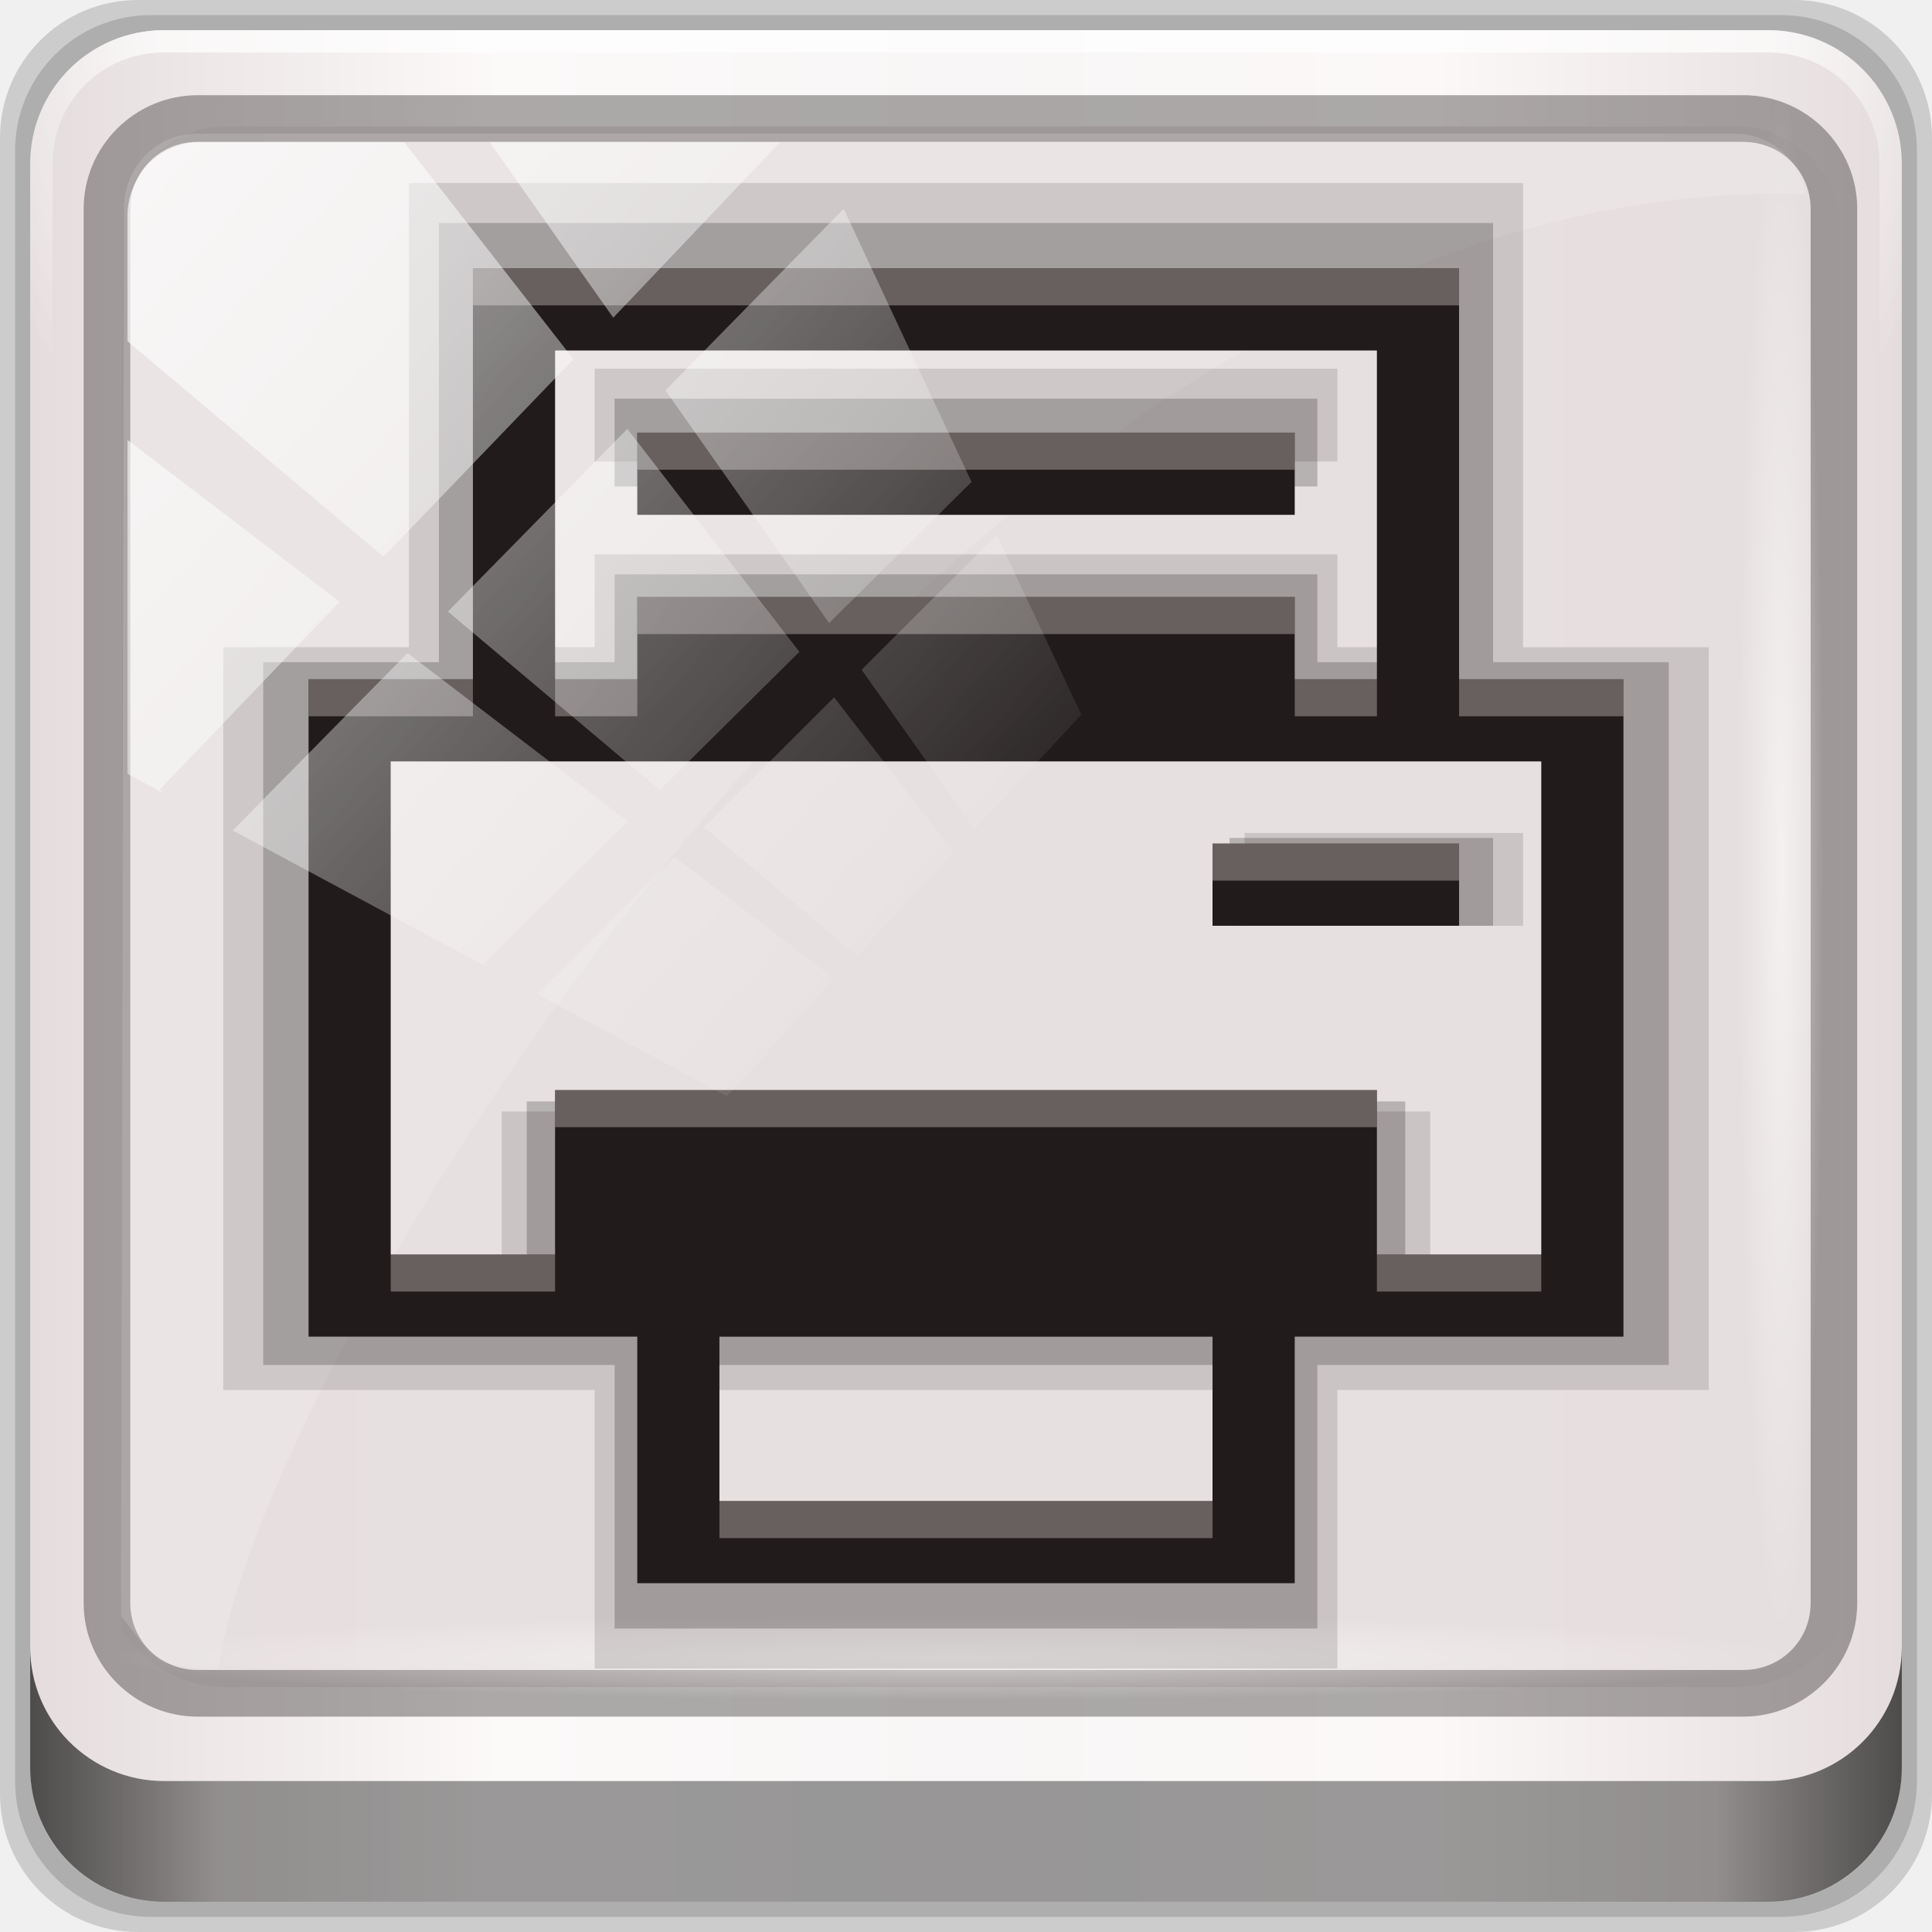
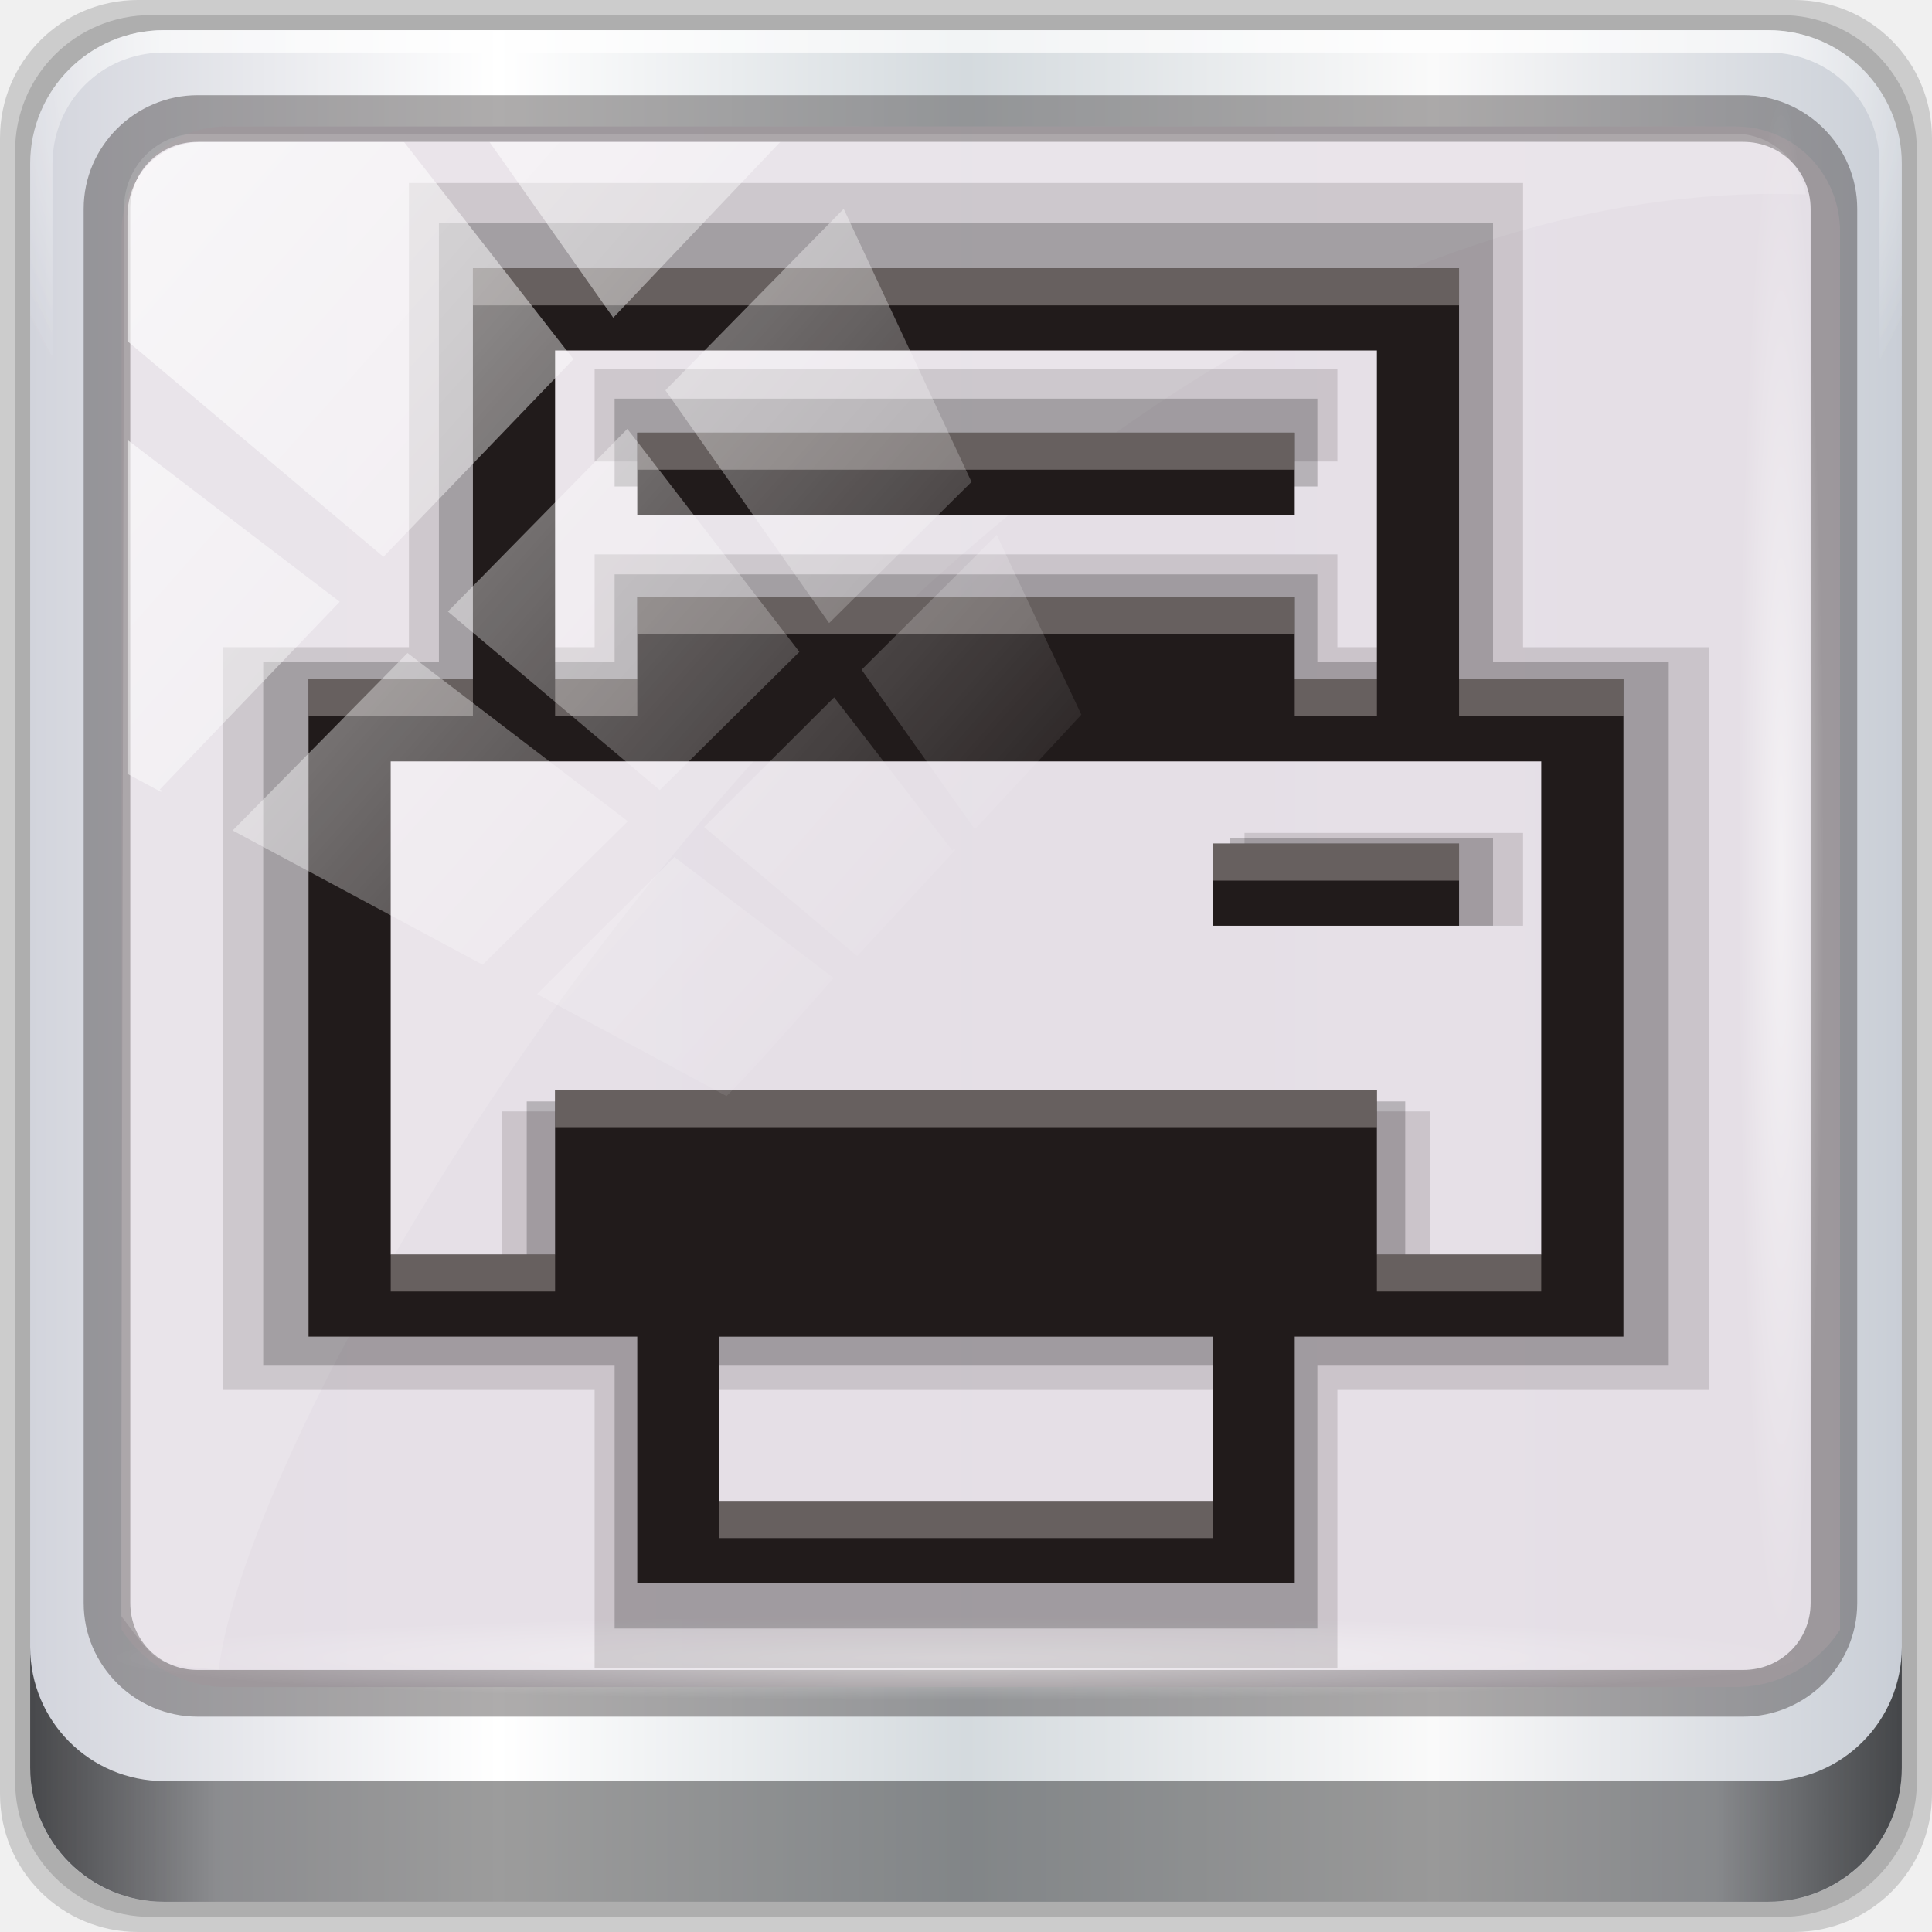
<svg xmlns="http://www.w3.org/2000/svg" xmlns:xlink="http://www.w3.org/1999/xlink" viewBox="0 0 96 96" version="1.1" id="svg6" width="96" height="96">
  <defs id="defs3051">
    <style type="text/css" id="current-color-scheme">
      .ColorScheme-Text {
        color:#4d4d4d;
      }
      </style>
    <linearGradient y2="47" x2="90" y1="47" x1="6" gradientTransform="matrix(1.141506,0,0,1.141506,7.069338,-16.1436)" gradientUnits="userSpaceOnUse" id="linearGradient7426" xlink:href="#linearGradient6139-0" />
    <linearGradient id="linearGradient6139-0">
-       <stop id="stop6141-2" offset="0" style="stop-color:#e5dddd;stop-opacity:1" />
-       <stop style="stop-color:#fcf9f9;stop-opacity:1" offset="0.25" id="stop6151-0" />
-       <stop style="stop-color:#f8f6f6;stop-opacity:1" offset="0.5" id="stop6147-1" />
-       <stop id="stop6149-4" offset="0.75" style="stop-color:#fcf8f8;stop-opacity:1" />
-       <stop id="stop6143-4" offset="1" style="stop-color:#e5dddd;stop-opacity:1" />
+       <stop id="stop6141-2" offset="0" style="stop-color:#d2d4dc;stop-opacity:1" />
+       <stop style="stop-color:#ffffff;stop-opacity:1" offset="0.25" id="stop6151-0" />
+       <stop style="stop-color:#d4dade;stop-opacity:1" offset="0.5" id="stop6147-1" />
+       <stop id="stop6149-4" offset="0.75" style="stop-color:#fafafa;stop-opacity:1" />
+       <stop id="stop6143-4" offset="1" style="stop-color:#c9ced6;stop-opacity:1" />
    </linearGradient>
    <radialGradient r="42" fy="-27" fx="48" cy="-27" cx="48" gradientTransform="matrix(-1.143651,0,0,-0.9333549,212.7619,-20.40058)" gradientUnits="userSpaceOnUse" id="radialGradient7430" xlink:href="#linearGradient4091-0-3-0-7" />
    <linearGradient id="linearGradient4091-0-3-0-7">
      <stop style="stop-color:#ffffff;stop-opacity:1;" offset="0" id="stop4093-3-6-4-2" />
      <stop id="stop4099-6-1-8-3" offset="0.8" style="stop-color:#ffffff;stop-opacity:1;" />
      <stop style="stop-color:#ffffff;stop-opacity:0;" offset="1" id="stop4095-1-0-7-9" />
    </linearGradient>
    <linearGradient y2="88.172" x2="94.5" y1="88.172" x1="1.5" gradientTransform="matrix(1.031038,0,0,1.031038,12.37182,-11.98263)" gradientUnits="userSpaceOnUse" id="linearGradient7460" xlink:href="#linearGradient3832-0-6-1-1" />
    <linearGradient id="linearGradient3832-0-6-1-1">
      <stop style="stop-color:#000000;stop-opacity:1;" offset="0" id="stop3834-6-3-7-1" />
      <stop id="stop3872-2-4" offset="0.1" style="stop-color:#000000;stop-opacity:0.588;" />
      <stop style="stop-color:#000000;stop-opacity:0.588;" offset="0.9" id="stop3844-6-2-7-6" />
      <stop style="stop-color:#000000;stop-opacity:1;" offset="1" id="stop3836-5-0-2-9" />
    </linearGradient>
    <radialGradient r="43.199" fy="44.893" fx="13.948" cy="44.893" cx="13.948" gradientTransform="matrix(1.0054,0,0,0.05071751,47.32267,70.6723)" gradientUnits="userSpaceOnUse" id="radialGradient7462" xlink:href="#linearGradient4133" />
    <linearGradient id="linearGradient4133">
      <stop style="stop-color:#ffffff;stop-opacity:1;" offset="0" id="stop4135" />
      <stop style="stop-color:#ffffff;stop-opacity:0;" offset="1" id="stop4137" />
    </linearGradient>
    <radialGradient r="43.199" fy="44.893" fx="13.948" cy="44.893" cx="13.948" gradientTransform="matrix(0.9158986,0,0,0.05071751,19.70581,-105.8956)" gradientUnits="userSpaceOnUse" id="radialGradient7464" xlink:href="#linearGradient4133" />
    <linearGradient xlink:href="#linearGradient4133" id="linearGradient7128" gradientUnits="userSpaceOnUse" x1="2.771" y1="-28.642" x2="50.528" y2="14.514" />
    <clipPath clipPathUnits="userSpaceOnUse" id="clipPath4156-4">
      <path style="opacity:0.6;fill:#ffffff;fill-opacity:1;stroke:none" d="m 27.046,-55.695 -14.214,13.321 h 0.061 l 15.653,21.771 10.231,-10.546 C 38.562,-32.302 27.468,-54.819 27.046,-55.695 Z M 9.647,-39.383 -5.241,-25.321 15.988,-7.806 26.372,-18.383 Z m 31.491,12.951 -9.741,9.714 8.945,12.458 7.781,-7.555 z m -49.84,4.379 -13.754,12.982 26.283,13.846 0.061,-0.062 -0.123,-0.062 L 13.599,-5.401 -8.702,-22.053 Z m 38.015,7.401 -9.803,9.775 11.579,9.559 7.628,-7.401 -8.669,-11.009 z m 20.187,5.674 -7.383,7.216 6.188,8.542 5.82,-6.137 z m -32.195,6.322 -9.557,9.498 13.662,7.185 7.934,-7.678 z m 23.312,2.374 -7.107,6.938 8.363,6.907 5.361,-5.674 -0.061,-0.092 -0.092,0.123 -6.464,-8.203 z m -8.73,8.542 -7.505,7.339 10.354,5.458 c 1.397,-1.321 5.675,-6.123 5.851,-6.322 z" id="path4158-0" />
    </clipPath>
    <radialGradient r="42" fy="-27" fx="48" cy="-27" cx="48" gradientTransform="matrix(-1.143651,0,0,-0.9333549,212.7619,-20.40058)" gradientUnits="userSpaceOnUse" id="radialGradient1031" xlink:href="#linearGradient4091-0-3-0-7" />
    <radialGradient xlink:href="#linearGradient4091-0-3-0-7" id="radialGradient1064" gradientUnits="userSpaceOnUse" gradientTransform="matrix(-1.143651,0,0,-0.9333549,212.7619,-20.40058)" cx="48" cy="-27" fx="48" fy="-27" r="42" />
  </defs>
  <g transform="translate(3.9847238e-7,-1026.52)" id="layer1">
    <g id="g986" transform="matrix(0.9698962,0,0,0.9698962,-11.99938,1038.142)">
      <path style="display:inline;opacity:0.15;fill:#000000;fill-opacity:1;fill-rule:nonzero;stroke:none;stroke-width:1.031" d="M 104.281,-11.983 H 19.442 c -3.917,0 -7.07,3.153 -7.07,7.07 V 79.927 c 0,3.917 3.153,7.07 7.07,7.07 H 104.281 c 3.917,0 7.07,-3.153 7.07,-7.07 V -4.913 c 0,-3.917 -3.153,-7.07 -7.07,-7.07 z" id="path3288" />
      <path id="path4085" d="M 103.619,-11.209 H 20.105 c -3.856,0 -6.96,3.104 -6.96,6.96 V 79.264 c 0,3.856 3.104,6.96 6.96,6.96 h 83.514 c 3.856,0 6.96,-3.104 6.96,-6.96 V -4.25 c 0,-3.856 -3.104,-6.96 -6.96,-6.96 z" style="display:inline;opacity:0.15;fill:#000000;fill-opacity:1;fill-rule:nonzero;stroke:none;stroke-width:1.031" />
      <path style="display:inline;opacity:1;fill:url(#linearGradient7426);fill-opacity:1;fill-rule:nonzero;stroke:none;stroke-width:1.031" d="M 102.956,-10.436 H 20.767 c -3.794,0 -6.849,3.055 -6.849,6.849 V 78.601 c 0,3.794 3.055,6.849 6.849,6.849 h 82.188 c 3.794,0 6.849,-3.055 6.849,-6.849 V -3.587 c 0,-3.794 -3.055,-6.849 -6.849,-6.849 z" id="rect4251-1" />
-       <path style="display:inline;opacity:0.963;fill:#e6dfdf;fill-opacity:1;fill-rule:nonzero;stroke:none;stroke-width:1.077" d="m 23.969,-5.505 c -2.993,0 -5.368,2.39 -5.368,5.4 v 22.377 7.56 41.682 c 1.15,1.759 3.11,2.936 5.368,2.936 h 4.295 68.714 4.295 c 2.258,0 4.219,-1.177 5.368,-2.936 V 29.832 22.271 -0.105 c 0,-3.01 -2.376,-5.4 -5.368,-5.4 z" id="path1100" />
+       <path style="display:inline;opacity:0.963;fill:#e5dfe6;fill-opacity:1;fill-rule:nonzero;stroke:none;stroke-width:1.077" d="m 23.969,-5.505 c -2.993,0 -5.368,2.39 -5.368,5.4 v 22.377 7.56 41.682 c 1.15,1.759 3.11,2.936 5.368,2.936 h 4.295 68.714 4.295 c 2.258,0 4.219,-1.177 5.368,-2.936 V 29.832 22.271 -0.105 c 0,-3.01 -2.376,-5.4 -5.368,-5.4 z" id="path1100" />
      <g id="g3272" transform="matrix(1.070162,0,0,1.070162,-107.0813,-15.57285)">
        <path id="path4236-5" d="m 119.467,4.8 c -3.546,0 -6.4,2.854 -6.4,6.4 v 16 h 1.067 v -16 c 0,-2.973 2.36,-5.333 5.333,-5.333 h 76.8 c 2.973,0 5.333,2.36 5.333,5.333 v 16 h 1.067 v -16 c 0,-3.546 -2.854,-6.4 -6.4,-6.4 z" style="display:inline;opacity:0.45;fill:url(#radialGradient1064);fill-opacity:1;fill-rule:nonzero;stroke:none;stroke-width:1.067" />
      </g>
      <path id="path4989" d="m 22.502,-7.106 c -3.213,0 -5.844,2.618 -5.844,5.821 V 70.143 c 0,3.203 2.631,5.821 5.844,5.821 h 79.175 c 3.213,0 5.844,-2.618 5.844,-5.821 V -1.285 c 0,-3.203 -2.631,-5.821 -5.844,-5.821 z m 0,2.391 h 79.175 c 1.947,0 3.456,1.526 3.456,3.43 V 70.143 c 0,1.904 -1.509,3.43 -3.456,3.43 H 22.502 c -1.947,0 -3.456,-1.526 -3.456,-3.43 V -1.285 c 0,-1.904 1.509,-3.43 3.456,-3.43 z" style="color:#000000;font-style:normal;font-variant:normal;font-weight:normal;font-stretch:normal;font-size:medium;line-height:normal;font-family:Sans;-inkscape-font-specification:Sans;text-indent:0;text-align:start;text-decoration:none;text-decoration-line:none;letter-spacing:normal;word-spacing:normal;text-transform:none;writing-mode:lr-tb;direction:ltr;baseline-shift:baseline;text-anchor:start;display:inline;overflow:visible;visibility:visible;opacity:0.581;fill:#241f1f;fill-opacity:0.633;stroke:none;stroke-width:2.449;marker:none;enable-background:accumulate" />
      <path style="display:inline;opacity:0.658;fill:url(#linearGradient7460);fill-opacity:1;fill-rule:nonzero;stroke:none;stroke-width:1.031" d="m 13.918,72.401 v 6.186 c 0,3.794 3.068,6.863 6.863,6.863 h 82.161 c 3.794,0 6.863,-3.068 6.863,-6.863 v -6.186 c 0,3.794 -3.068,6.863 -6.863,6.863 H 20.781 c -3.794,0 -6.863,-3.068 -6.863,-6.863 z" id="path4118" />
      <rect style="opacity:0.55;fill:url(#radialGradient7462);fill-opacity:1;stroke:none;stroke-width:1.031" id="rect4131" width="86.865" height="4.382" x="17.914" y="70.758" rx="0" ry="4.382" />
      <rect ry="4.382" rx="0" y="-105.81" x="-7.085" height="4.382" width="79.132" id="rect4141" style="opacity:0.55;fill:url(#radialGradient7464);fill-opacity:1;stroke:none;stroke-width:1.031" transform="rotate(90)" />
      <path style="opacity:0.143;fill:#ffffff;fill-opacity:1;stroke:none;stroke-width:1.031" d="m 22.448,-5.133 c -2.055,0 -3.716,1.701 -3.721,3.799 L 18.574,70.799 c 1.973,2.599 1.717,2.486 5.002,2.762 1.86,-15.322 37.632,-75.613 79.821,-75.613 0.503,0 0.993,0.02 1.494,0.03 -0.312,-1.771 -1.805,-3.111 -3.633,-3.111 z" id="rect4190" />
      <g transform="matrix(0.921041,0,0,0.921041,109.6368,-39.38987)" id="g873">
        <path id="path862" class="ColorScheme-Text" d="m -82.857,39.935 v 5.164 20.658 h -10.329 v 5.164 36.151 h 5.164 15.493 v 10.329 5.164 h 41.315 v -5.164 -10.329 h 20.658 v -5.164 -30.986 -5.164 h -10.329 V 45.1 39.935 h -61.973 m 5.164,5.164 h 51.644 v 20.658 h -5.164 V 60.593 H -72.528 v 5.164 h -5.164 V 45.1 m 5.164,5.164 v 5.164 h 41.315 V 50.264 H -72.528 m -15.493,20.658 h 72.302 V 101.908 H -26.049 V 91.579 h -51.644 v 10.329 H -88.022 V 70.922 m 51.644,5.164 v 5.164 h 15.493 V 76.086 h -15.493 m -30.986,30.986 h 30.986 v 10.329 h -30.986 v -10.329" style="color:#4d4d4d;opacity:0.141;fill:#211b1b;fill-opacity:1;stroke:none;stroke-width:5.164" />
        <path style="color:#4d4d4d;opacity:0.214;fill:#050505;fill-opacity:1;stroke:none;stroke-width:4.886" d="m -81.189,42.159 v 4.886 19.545 h -9.773 v 4.886 34.205 h 4.886 14.659 v 9.773 4.886 h 39.091 v -4.886 -9.773 h 19.545 v -4.886 -29.318 -4.886 h -9.773 V 47.046 42.159 h -58.636 m 4.886,4.886 h 48.864 v 19.545 h -4.886 v -4.886 h -39.091 v 4.886 h -4.886 V 47.046 m 4.886,4.886 v 4.886 h 39.091 v -4.886 h -39.091 m -14.659,19.545 h 68.409 v 29.318 h -9.773 v -9.773 h -48.864 v 9.773 h -9.773 V 71.478 m 48.864,4.886 v 4.886 h 14.659 v -4.886 h -14.659 m -29.318,29.318 h 29.318 v 9.773 h -29.318 v -9.773" class="ColorScheme-Text" id="path860" />
        <path id="path4" class="ColorScheme-Text" d="m -79.298,44.68 v 4.571 18.285 h -9.143 v 4.571 31.999 h 4.571 13.714 v 9.143 4.571 h 36.57 v -4.571 -9.143 h 18.285 V 99.536 72.108 67.537 h -9.143 V 49.252 44.68 h -54.855 m 4.571,4.571 h 45.713 v 18.285 h -4.571 v -4.571 h -36.57 v 4.571 h -4.571 V 49.252 m 4.571,4.571 v 4.571 h 36.57 V 53.823 H -70.156 M -83.87,72.108 h 63.998 v 27.428 h -9.143 v -9.143 h -45.713 v 9.143 h -9.143 V 72.108 m 45.713,4.571 v 4.571 h 13.714 v -4.571 h -13.714 m -27.428,27.428 h 27.428 v 9.143 h -27.428 v -9.143" style="color:#4d4d4d;fill:#211b1b;fill-opacity:1;stroke:none;stroke-width:4.571" />
        <path id="path864" transform="matrix(1.031038,0,0,1.031038,12.37182,-11.98262)" d="m -88.91,54.957 v 2 h 53.203 v -2 z m 8.867,8.867 v 2 h 35.469 v -2 z m 0,8.867 v 2 h 35.469 v -2 z M -97.777,77.125 v 2 h 8.867 v -2 z m 13.301,0 v 2 h 4.434 v -2 z m 39.902,0 v 2 h 4.434 v -2 z m 8.867,0 v 2 h 8.867 v -2 z m -13.301,8.867 v 2 h 13.301 v -2 z m -35.469,13.301 v 2 h 44.336 v -2 z m -8.867,8.867 v 2 h 8.867 v -2 z m 53.203,0 v 2 h 8.867 v -2 z m -35.469,13.303 v 2 h 26.602 v -2 z" style="color:#4d4d4d;fill:#ada6a4;fill-opacity:0.496;stroke:none;stroke-width:4.434" />
      </g>
      <rect transform="matrix(0.9375278,0,0,0.9571924,17.02736,24.01567)" style="opacity:0.667;fill:url(#linearGradient7128);fill-opacity:1;stroke:none" id="rect4146" width="92" height="92" x="2" y="-30" rx="3.957" ry="3.957" clip-path="url(#clipPath4156-4)" />
      <g transform="matrix(1.070162,0,0,1.070162,-107.0813,-15.57285)" id="g1094">
        <path style="display:inline;opacity:0.45;fill:url(#radialGradient7430);fill-opacity:1;fill-rule:nonzero;stroke:none;stroke-width:1.067" d="m 119.467,4.8 c -3.546,0 -6.4,2.854 -6.4,6.4 v 16 h 1.067 v -16 c 0,-2.973 2.36,-5.333 5.333,-5.333 h 76.8 c 2.973,0 5.333,2.36 5.333,5.333 v 16 h 1.067 v -16 c 0,-3.546 -2.854,-6.4 -6.4,-6.4 z" id="path1092" />
      </g>
    </g>
  </g>
</svg>
